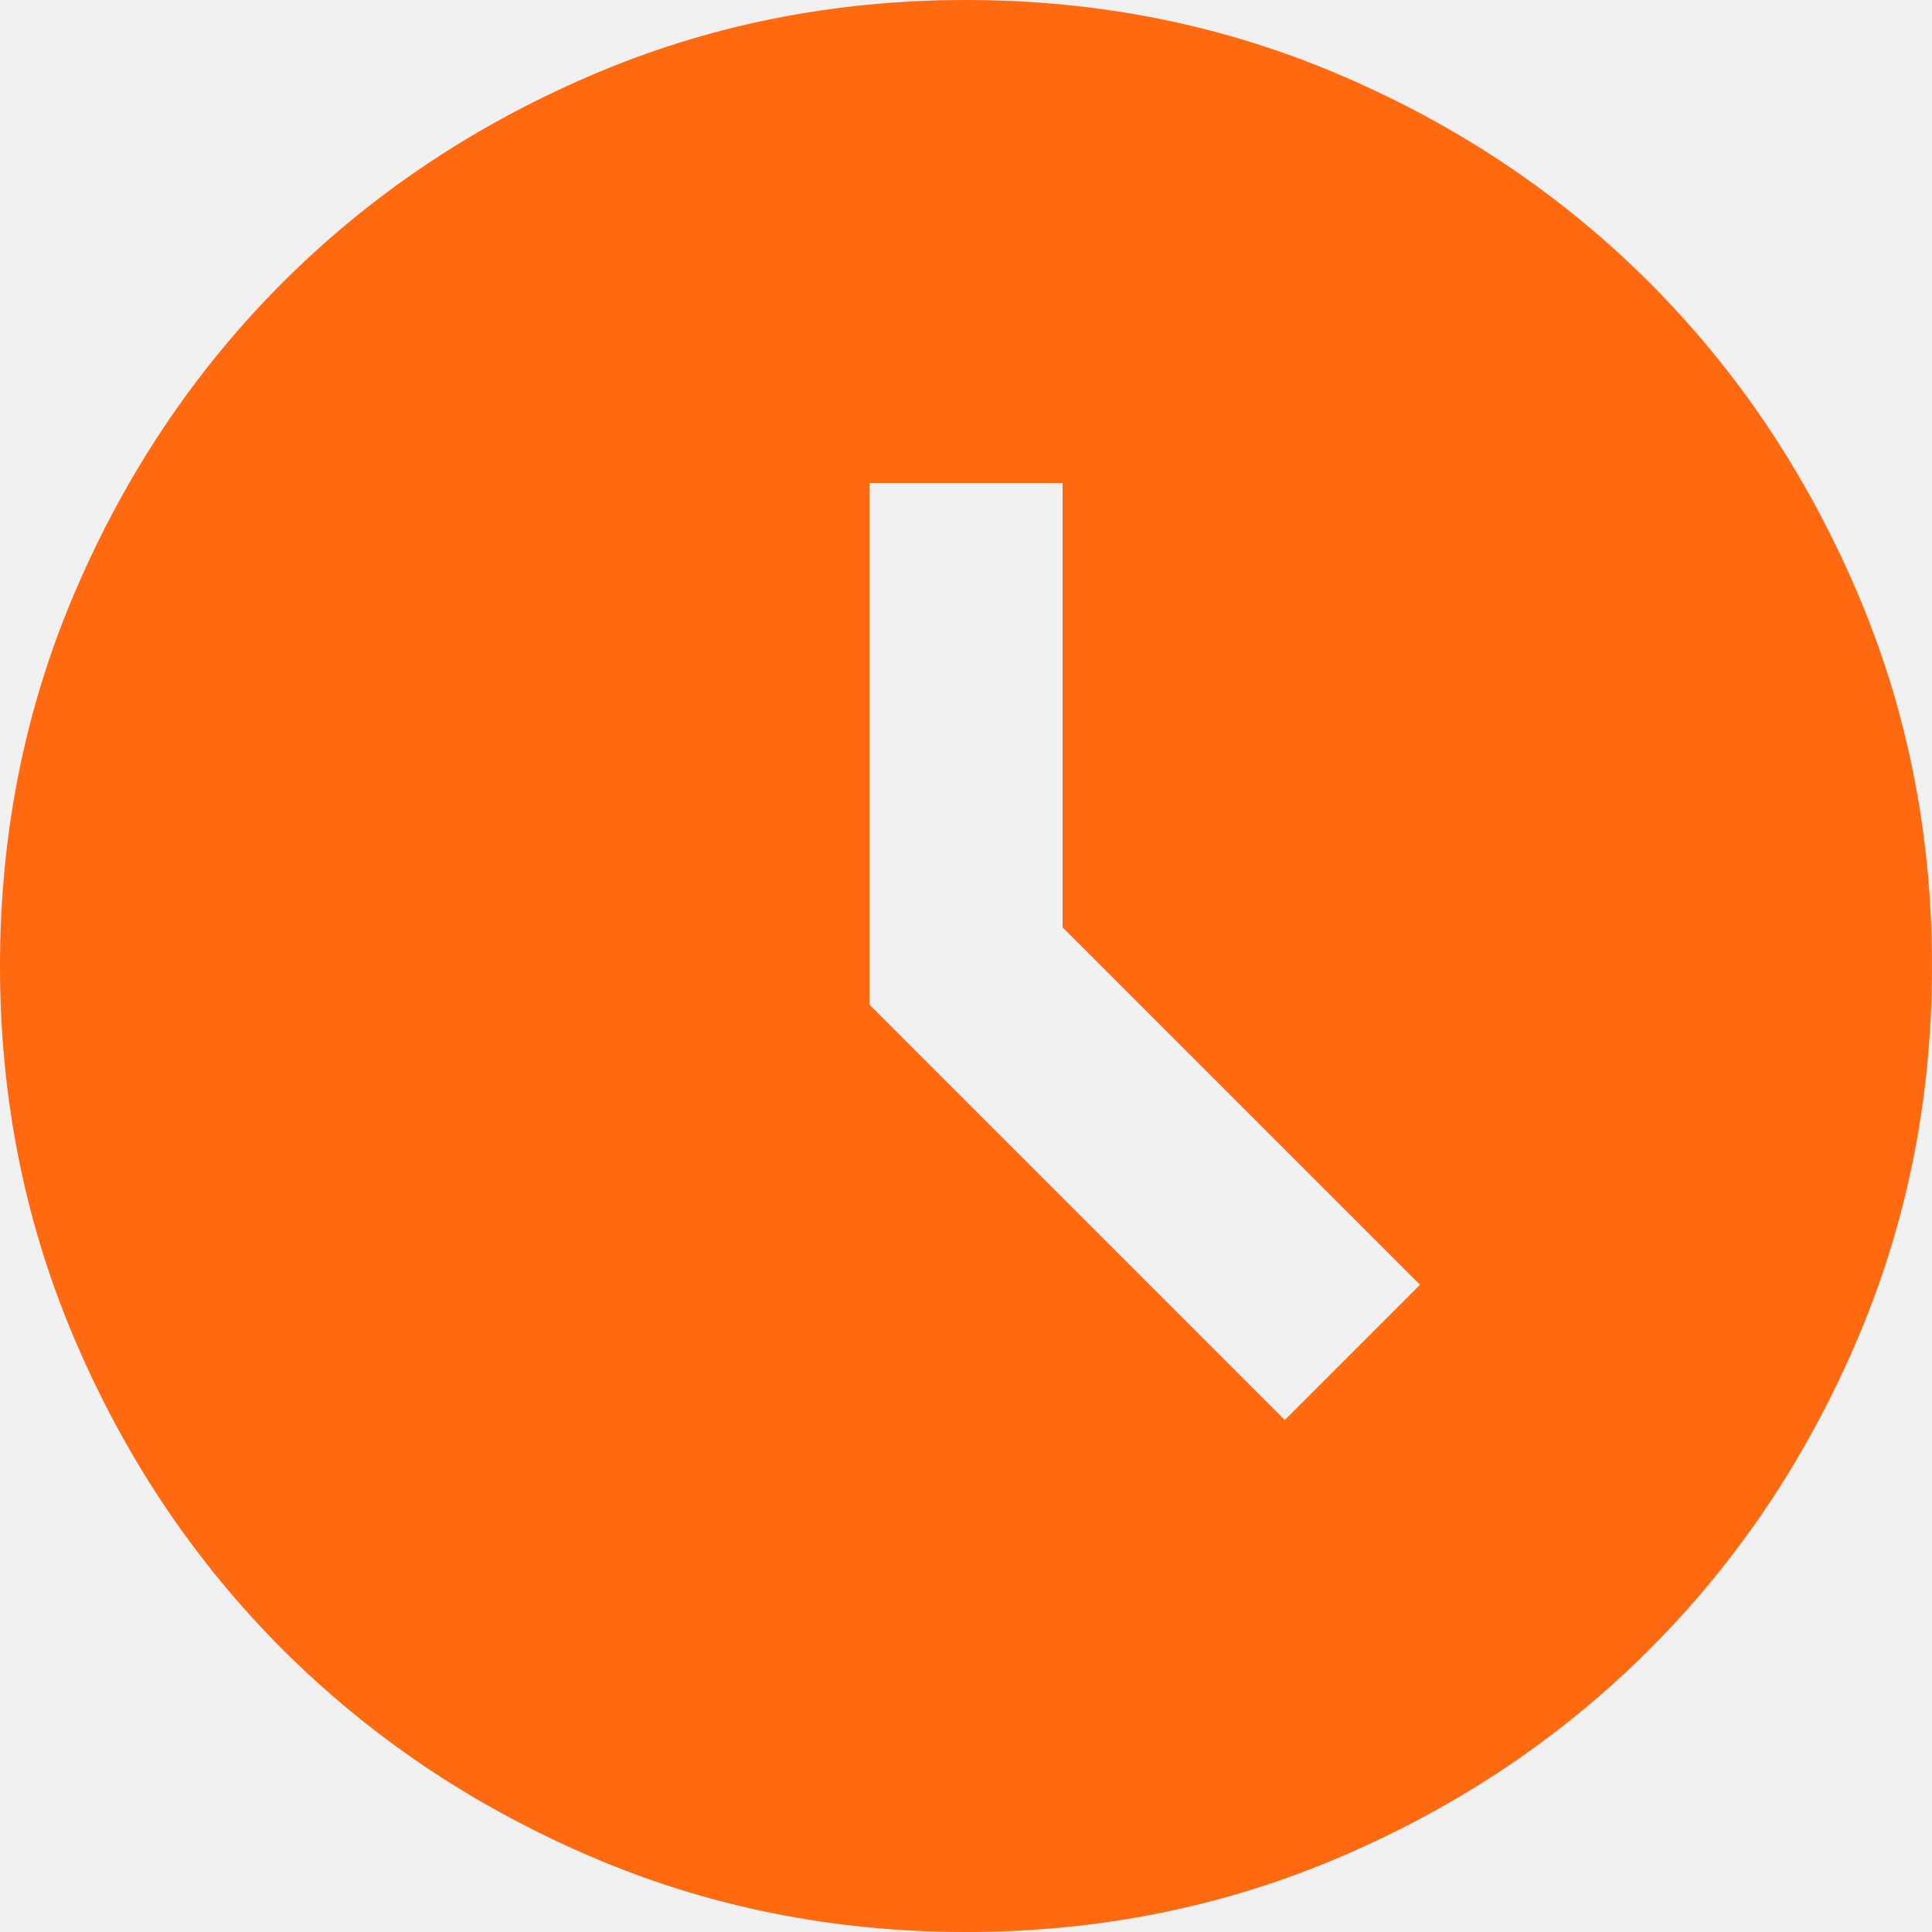
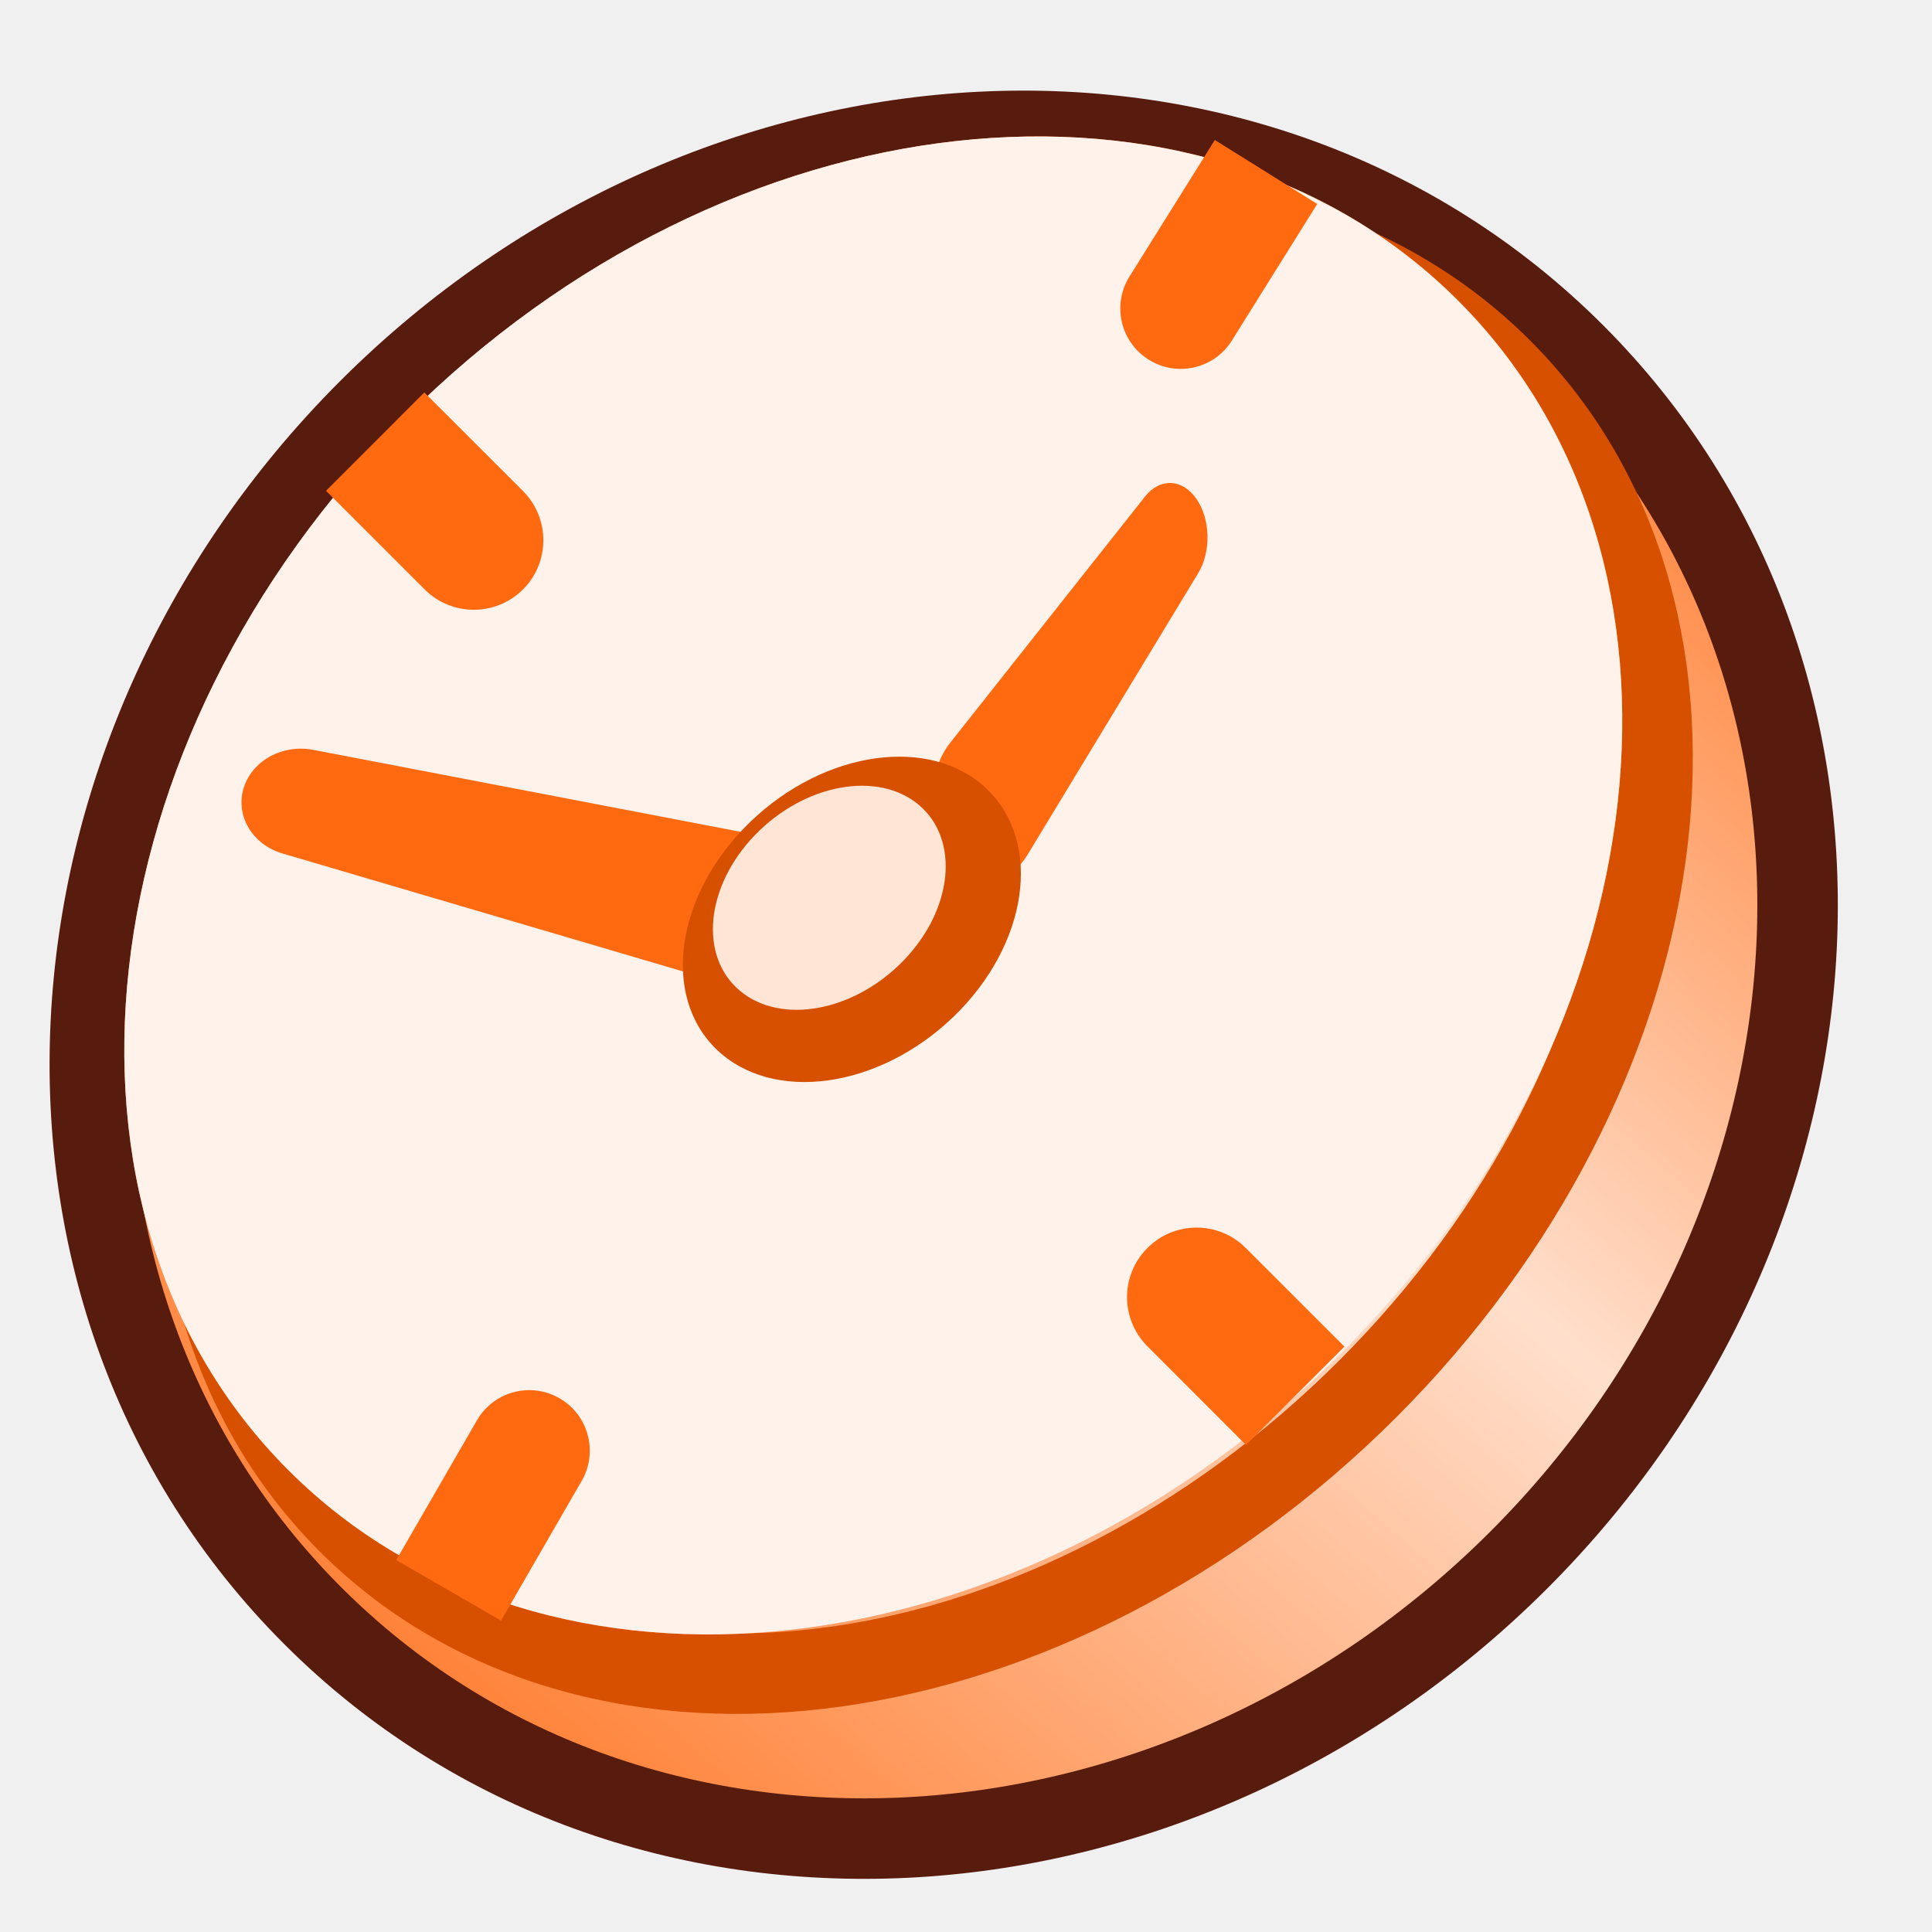
- <svg xmlns="http://www.w3.org/2000/svg" width="15" height="15" viewBox="0 0 15 15" fill="none">
-   <path d="M9.975 11.025L11.025 9.975L8.25 7.2V3.75H6.75V7.8L9.975 11.025ZM7.5 15C6.463 15 5.487 14.803 4.575 14.409C3.663 14.016 2.869 13.481 2.194 12.806C1.519 12.131 0.984 11.338 0.591 10.425C0.197 9.512 0 8.537 0 7.5C0 6.463 0.197 5.487 0.591 4.575C0.984 3.663 1.519 2.869 2.194 2.194C2.869 1.519 3.663 0.984 4.575 0.591C5.487 0.197 6.463 0 7.5 0C8.537 0 9.512 0.197 10.425 0.591C11.338 0.984 12.131 1.519 12.806 2.194C13.481 2.869 14.016 3.663 14.409 4.575C14.803 5.487 15 6.463 15 7.5C15 8.537 14.803 9.512 14.409 10.425C14.016 11.338 13.481 12.131 12.806 12.806C12.131 13.481 11.338 14.016 10.425 14.409C9.512 14.803 8.537 15 7.5 15Z" fill="#FF6910" />
+ <svg xmlns="http://www.w3.org/2000/svg" width="24" height="24" viewBox="0 0 24 24" fill="none">
+   <g clip-path="url(#clip0_238_3398)">
+     <mask id="mask0_238_3398" style="mask-type:luminance" maskUnits="userSpaceOnUse" x="0" y="0" width="24" height="24">
+       <path d="M24 0H0V24H24V0Z" fill="white" />
+     </mask>
+     <g mask="url(#mask0_238_3398)">
+       <path d="M19.561 4.394C23.539 8.372 23.164 15.082 18.868 19.378C14.572 23.673 7.863 24.049 3.885 20.071C-0.093 16.093 0.282 9.383 4.578 5.088C8.874 0.792 15.584 0.417 19.561 4.394Z" fill="url(#paint0_linear_238_3398)" stroke="#581C0E" />
+       <path d="M18.656 4.585C20.212 6.141 20.76 8.361 20.442 10.643C20.125 12.925 18.942 15.302 16.991 17.253C15.04 19.203 12.663 20.386 10.381 20.704C8.099 21.022 5.88 20.474 4.323 18.917C2.767 17.361 2.22 15.142 2.537 12.86C2.855 10.578 4.038 8.201 5.989 6.25C7.94 4.299 10.317 3.117 12.598 2.799C14.88 2.481 17.099 3.028 18.656 4.585Z" stroke="#D65000" />
+       <path d="M3.583 18.264C6.793 21.474 12.648 20.824 16.66 16.811C20.673 12.799 21.323 6.944 18.113 3.734C14.903 0.524 9.049 1.175 5.036 5.187C1.024 9.199 0.373 15.054 3.583 18.264Z" fill="url(#paint1_linear_238_3398)" />
+       <path d="M3.583 18.264C6.793 21.474 12.648 20.824 16.66 16.811C20.673 12.799 21.323 6.944 18.113 3.734C14.903 0.524 9.049 1.175 5.036 5.187C1.024 9.199 0.373 15.054 3.583 18.264Z" fill="#FFF2EB" />
+       <path d="M17.068 5.057C19.68 7.67 19.257 12.616 15.748 16.124C12.24 19.632 7.295 20.055 4.683 17.442C2.07 14.83 2.493 9.885 6.001 6.376C9.509 2.868 14.455 2.445 17.068 5.057Z" fill="#FFF2EB" />
+       <path d="M14.031 3.435C13.812 3.786 13.918 4.249 14.27 4.468C14.621 4.688 15.084 4.581 15.303 4.23L14.667 3.832L14.031 3.435ZM15.727 2.136L15.091 1.739L14.031 3.435L14.667 3.832L15.303 4.23L16.363 2.534L15.727 2.136Z" fill="#FF6910" />
+       <path d="M7.226 18.396C7.433 18.037 7.31 17.577 6.951 17.37C6.591 17.162 6.132 17.285 5.924 17.645L6.575 18.02L7.226 18.396ZM6.575 18.02L5.924 17.645L4.922 19.38L5.573 19.756L6.224 20.132L7.226 18.396L6.575 18.02Z" fill="#FF6910" />
+       <path d="M15.475 15.503C15.138 15.165 14.591 15.165 14.254 15.503C13.916 15.84 13.916 16.387 14.254 16.724L14.864 16.114L15.475 15.503ZM16.09 17.339L16.701 16.728L15.475 15.503L14.864 16.114L14.254 16.724L15.479 17.95L16.09 17.339Z" fill="#FF6910" />
+       <path d="M5.275 7.322C5.612 7.659 6.159 7.659 6.497 7.322C6.834 6.985 6.834 6.438 6.497 6.1L5.886 6.711L5.275 7.322ZM5.886 6.711L6.497 6.1L5.271 4.875L4.661 5.486L4.05 6.097L5.275 7.322L5.886 6.711Z" fill="#FF6910" />
+       <path d="M14.225 6.167L11.805 9.225C11.508 9.6 11.493 10.259 11.771 10.662C12.05 11.064 12.507 11.042 12.767 10.614L14.885 7.119C15.047 6.852 15.037 6.449 14.863 6.198C14.689 5.946 14.41 5.933 14.225 6.167Z" fill="#FF6910" />
+       <path d="M3.509 10.602L10.123 12.55C10.726 12.728 11.369 12.412 11.533 11.858C11.697 11.304 11.315 10.739 10.695 10.62L3.891 9.315C3.507 9.241 3.127 9.452 3.025 9.795C2.924 10.138 3.136 10.492 3.509 10.602Z" fill="#FF6910" />
+       <path d="M11.842 12.633C12.77 11.74 12.957 10.474 12.262 9.804C11.566 9.134 10.25 9.315 9.322 10.208C8.395 11.101 8.207 12.368 8.902 13.037C9.598 13.707 10.914 13.526 11.842 12.633Z" fill="#D65000" />
+       <path d="M11.169 11.987C11.808 11.373 11.938 10.5 11.459 10.039C10.979 9.578 10.073 9.703 9.434 10.318C8.796 10.932 8.666 11.805 9.145 12.266C9.624 12.727 10.531 12.602 11.169 11.987Z" fill="#FFE5D6" />
+     </g>
+   </g>
+   <defs>
+     <linearGradient id="paint0_linear_238_3398" x1="20.965" y1="1.626" x2="2.481" y2="22.84" gradientUnits="userSpaceOnUse">
+       <stop stop-color="#FF6910" />
+       <stop offset="0.44" stop-color="#FFDFCC" />
+       <stop offset="1" stop-color="#FF6910" />
+     </linearGradient>
+     <linearGradient id="paint1_linear_238_3398" x1="18.113" y1="3.734" x2="3.583" y2="18.264" gradientUnits="userSpaceOnUse">
+       <stop stop-color="#FF6910" />
+       <stop offset="0.44" stop-color="#FFDFCC" />
+       <stop offset="1" stop-color="#FF6910" />
+     </linearGradient>
+     <clipPath id="clip0_238_3398">
+       <rect width="24" height="24" fill="white" />
+     </clipPath>
+   </defs>
</svg>
